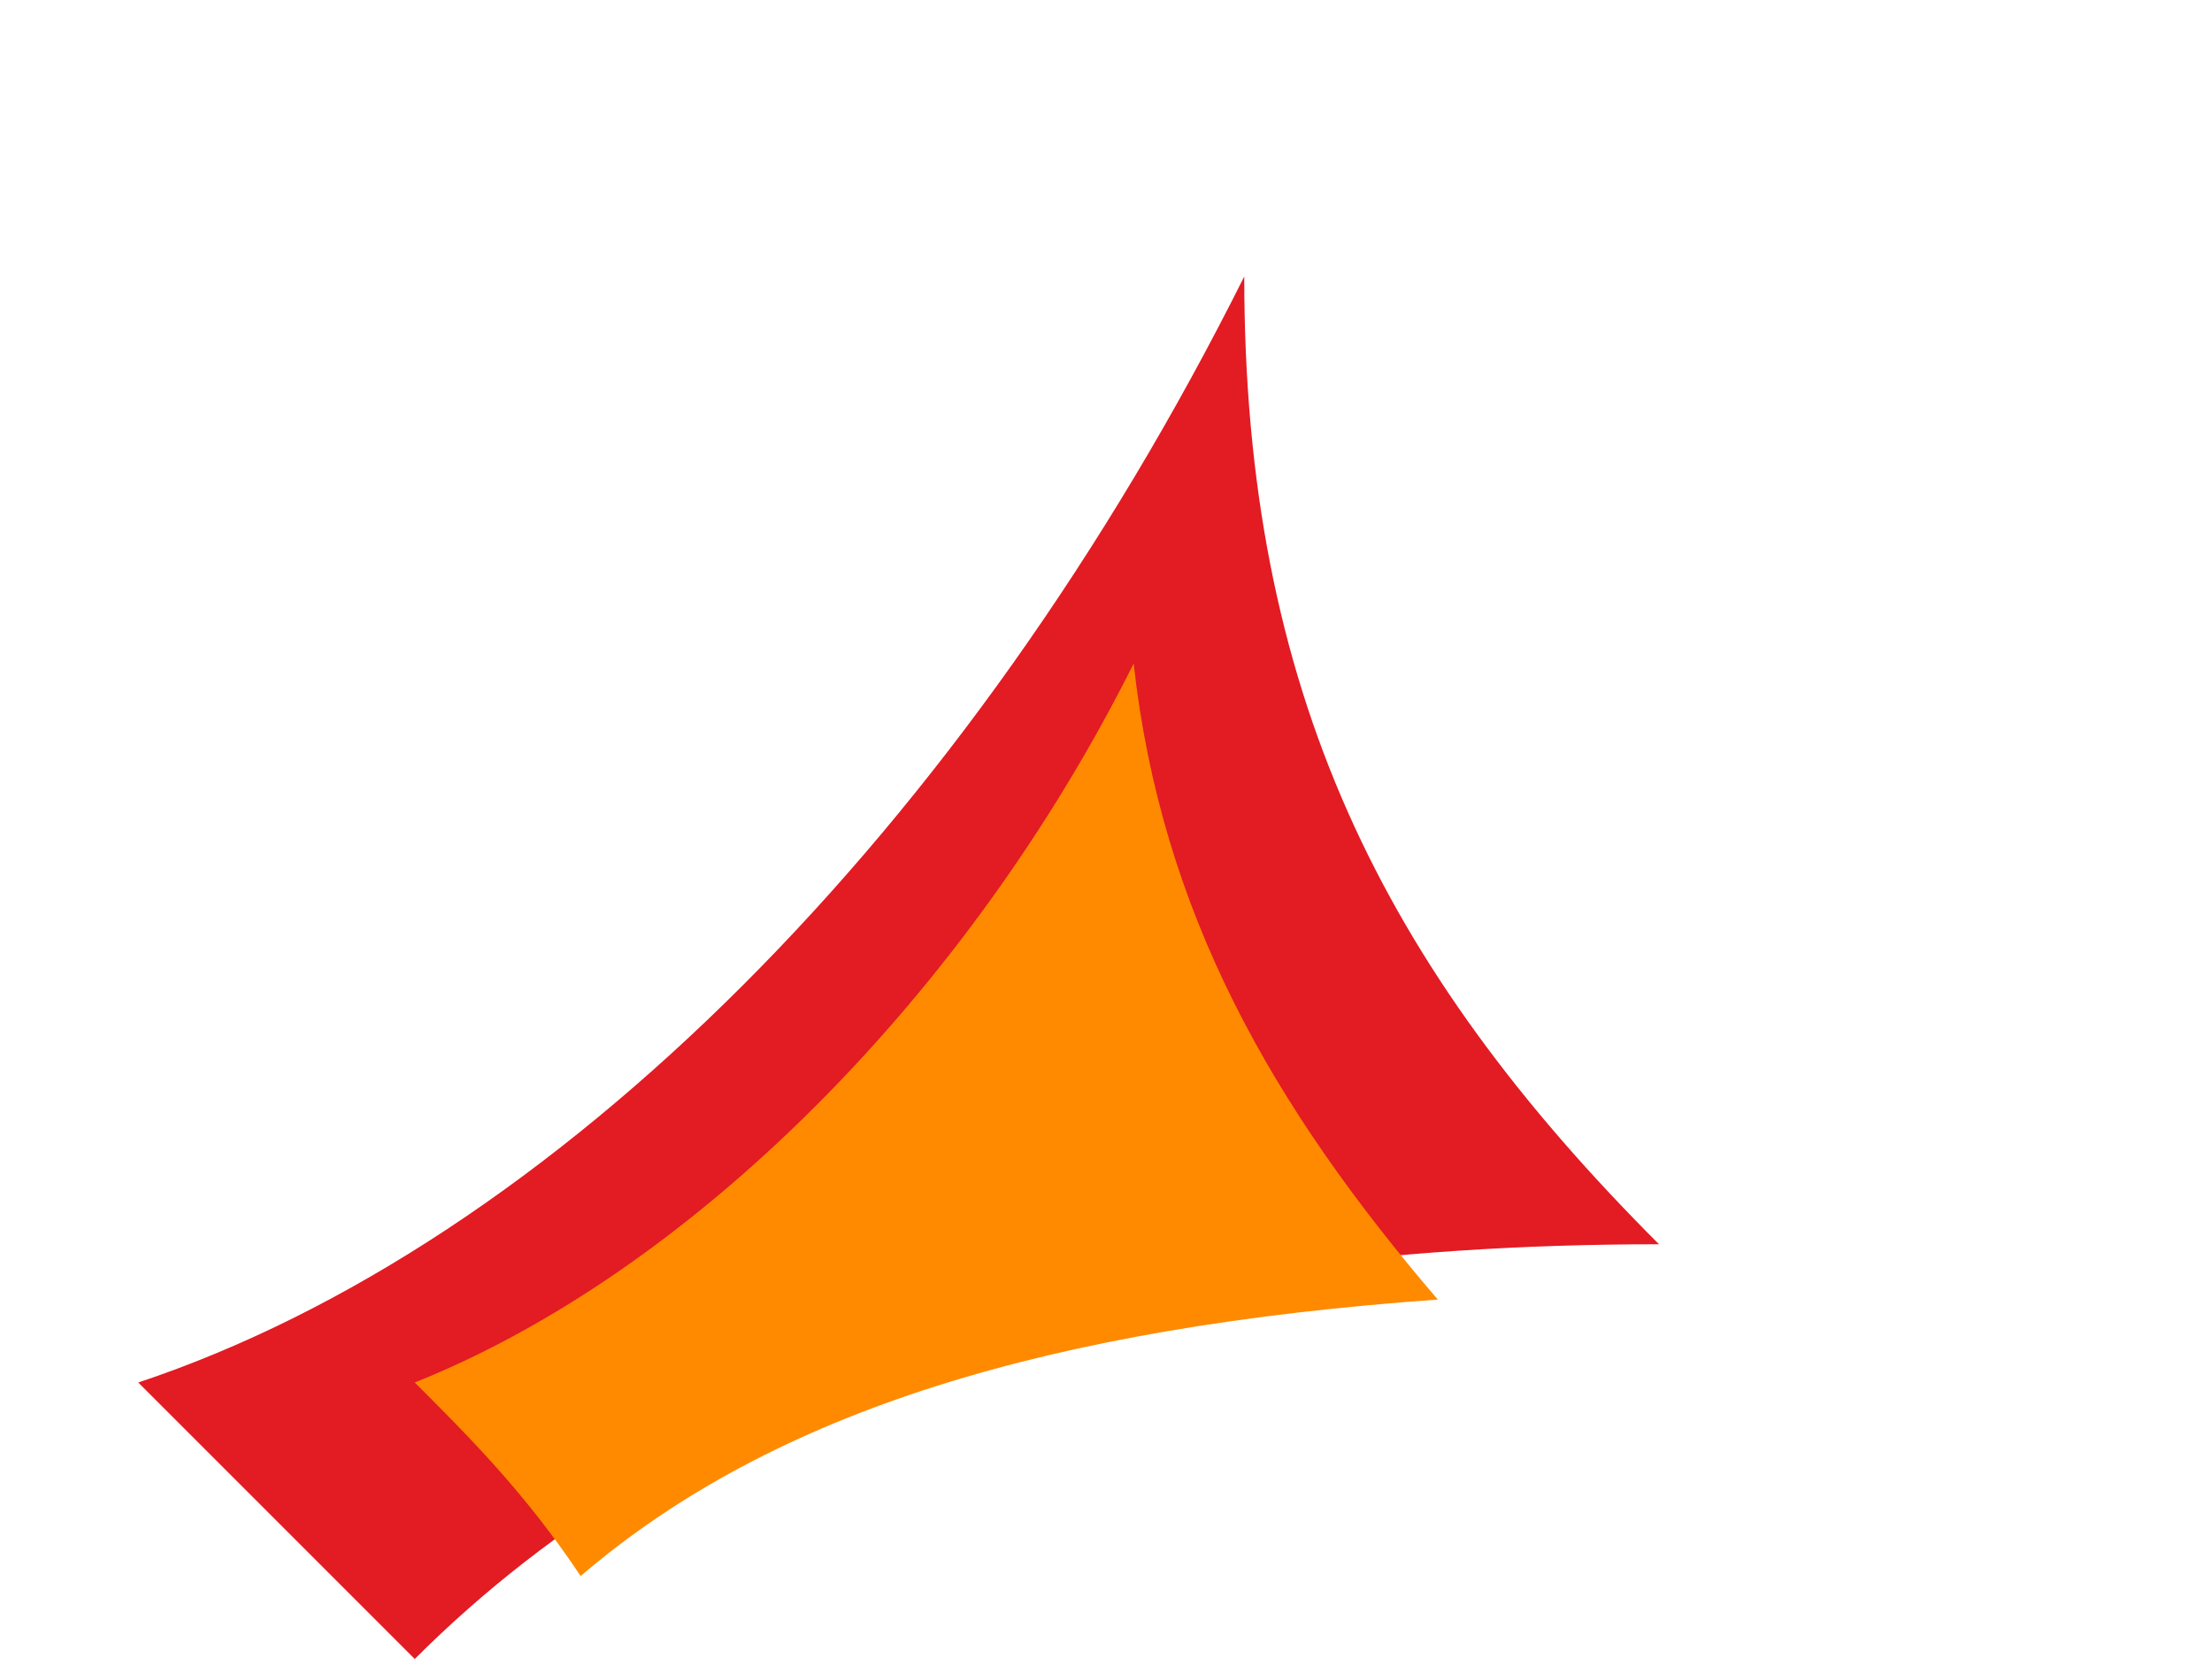
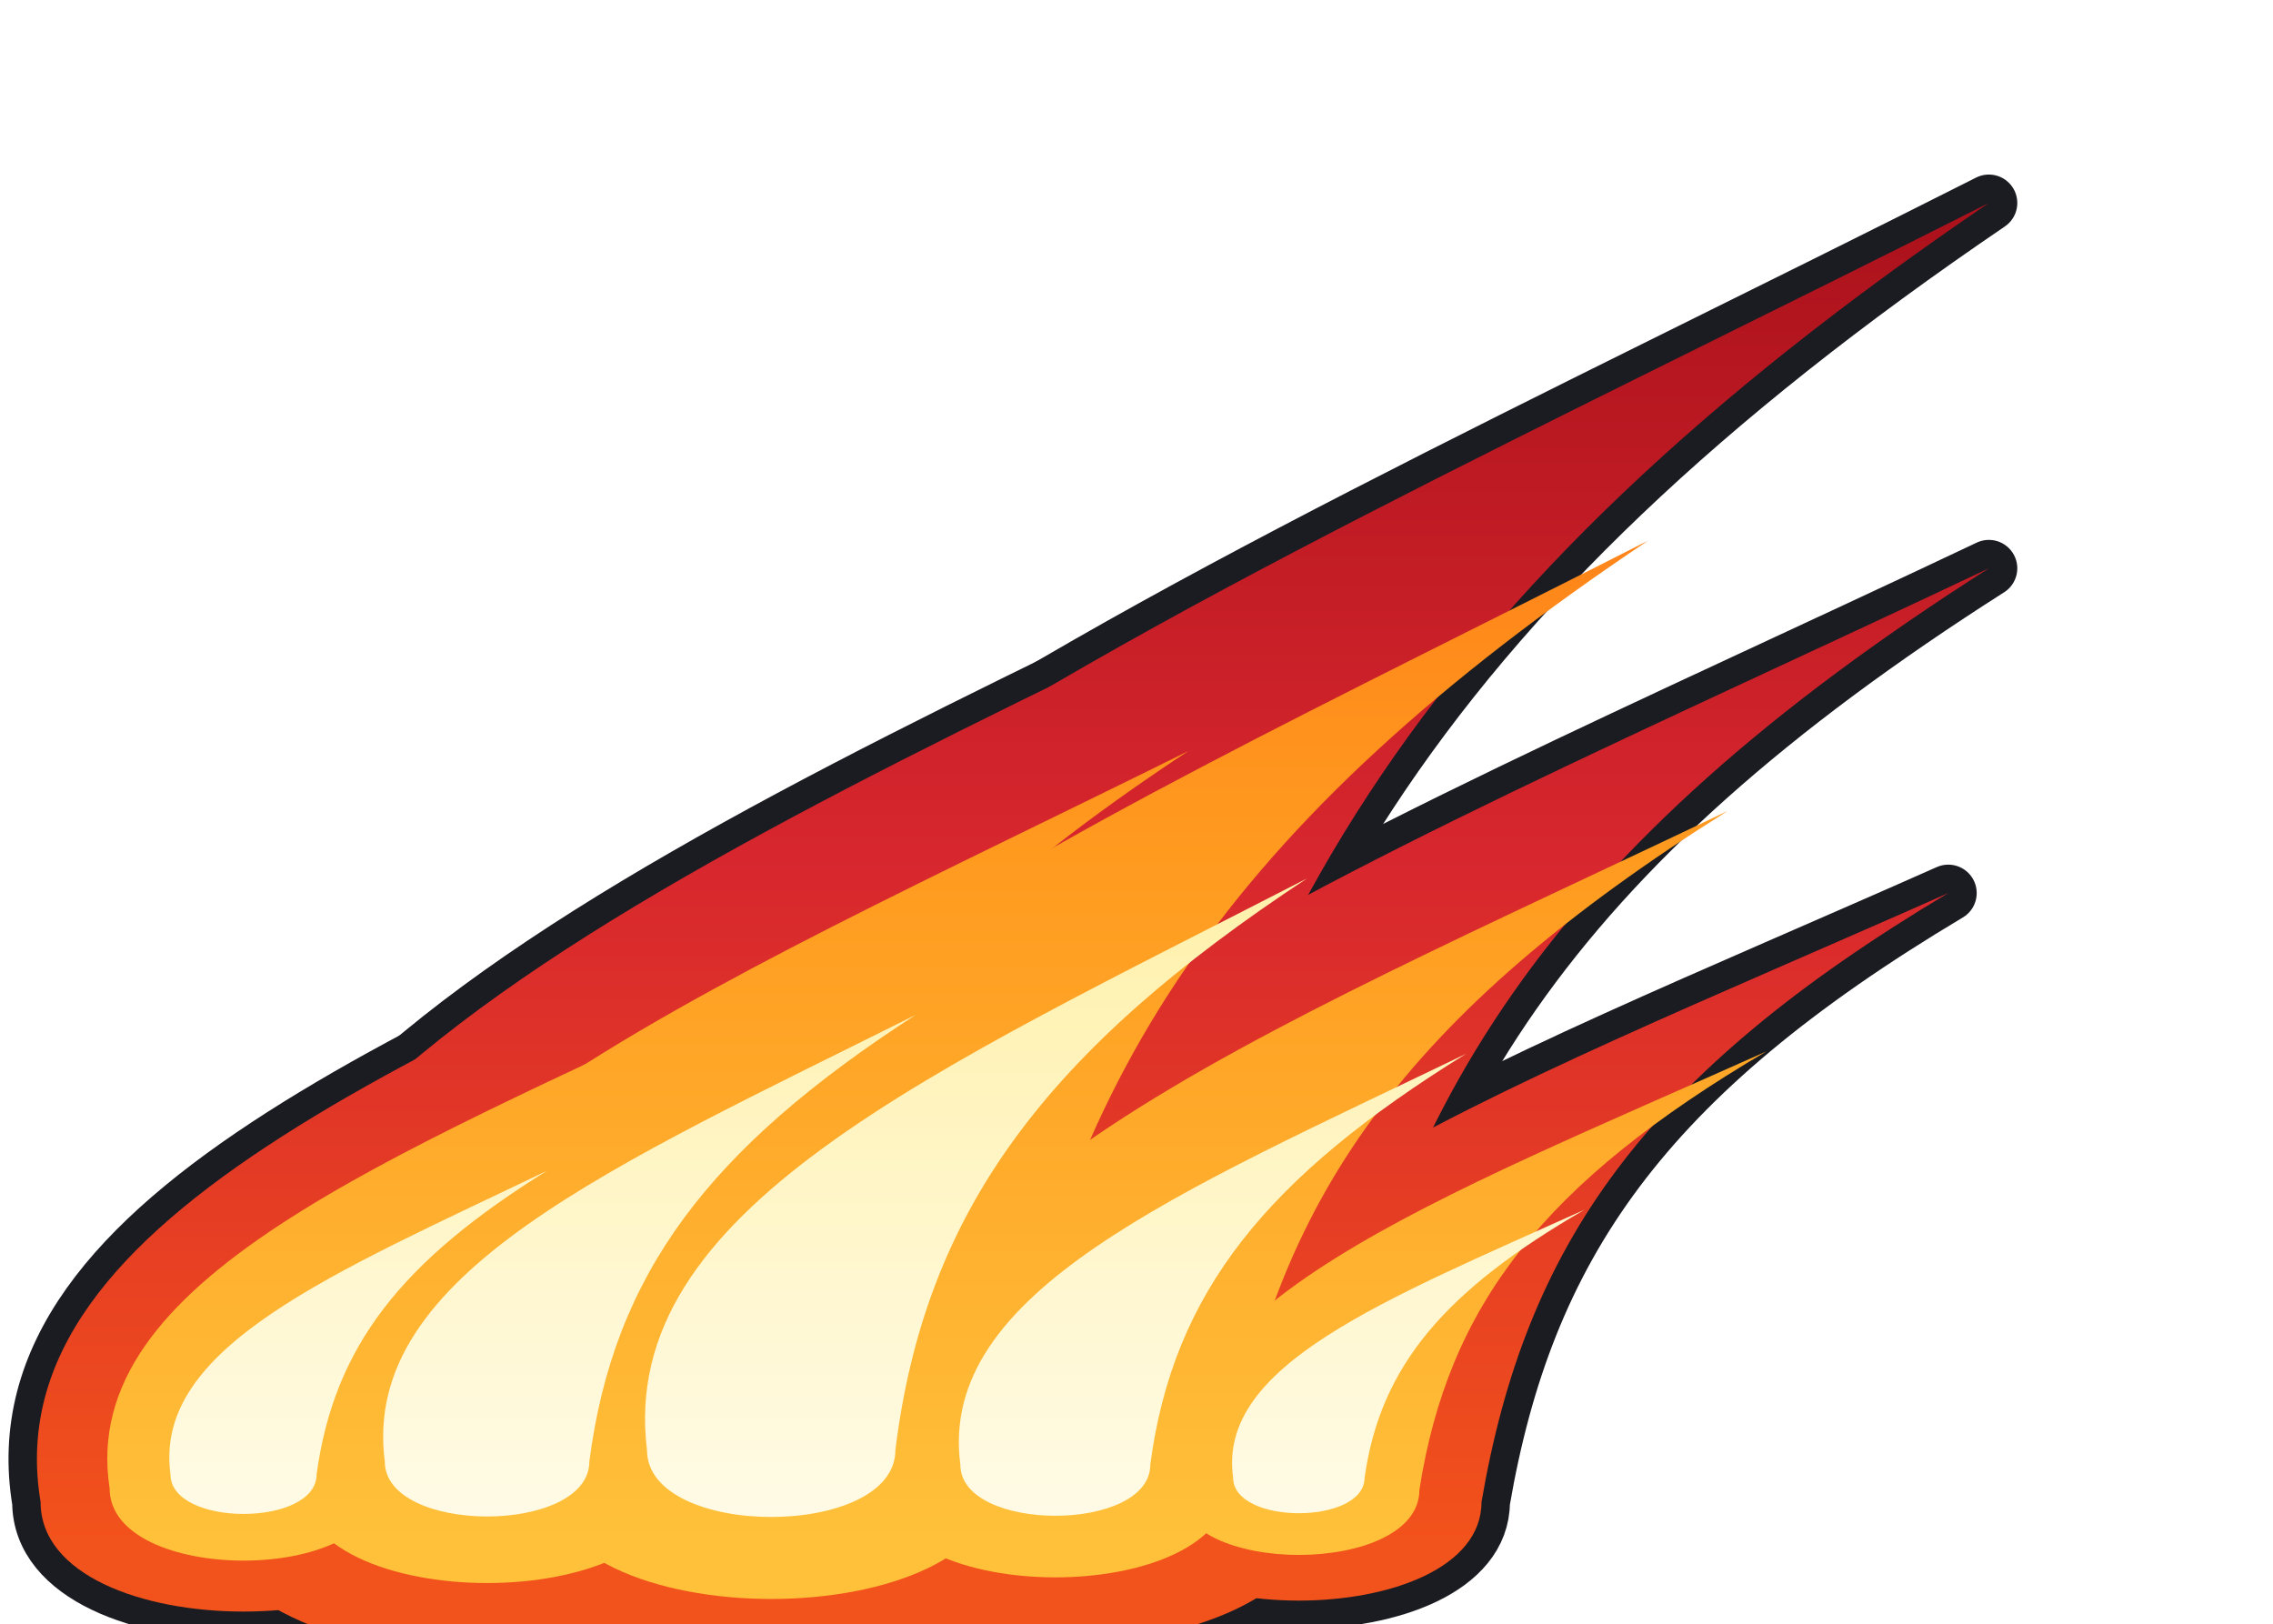
- <svg xmlns="http://www.w3.org/2000/svg" viewBox="0 0 160 120" fill="none">
-   <path fill="#E31B23" d="M10 100c30-10 60-40 80-80 0 30 10 50 30 70-40 0-70 10-90 30-8-8-14-14-20-20z" />
-   <path fill="#FF8A00" d="M30 100c20-8 40-28 52-52 2 18 10 32 22 46-28 2-48 8-62 20-4-6-8-10-12-14z" />
+ <svg xmlns="http://www.w3.org/2000/svg" width="560" height="400" viewBox="0 0 560 400">
+   <defs>
+     <linearGradient id="fo" x1="0" y1="40" x2="0" y2="380" gradientUnits="userSpaceOnUse">
+       <stop offset="0%" stop-color="#a8101a" />
+       <stop offset="50%" stop-color="#d7262e" />
+       <stop offset="100%" stop-color="#f2521b" />
+     </linearGradient>
+     <linearGradient id="fm" x1="0" y1="40" x2="0" y2="380" gradientUnits="userSpaceOnUse">
+       <stop offset="0%" stop-color="#ff6a13" />
+       <stop offset="50%" stop-color="#ff9a1f" />
+       <stop offset="100%" stop-color="#ffc13a" />
+     </linearGradient>
+     <linearGradient id="fc" x1="0" y1="40" x2="0" y2="380" gradientUnits="userSpaceOnUse">
+       <stop offset="0%" stop-color="#ffd84d" />
+       <stop offset="50%" stop-color="#fff0a8" />
+       <stop offset="100%" stop-color="#fffbe8" />
+     </linearGradient>
+   </defs>
+   <g fill="#1a1c22" stroke="#1a1c22" stroke-width="14" stroke-linejoin="round" stroke-linecap="round">
+     <path d="M10 370C-2 298.6 107.5 257.8 230 200C150.5 251 122 298.6 110 370C110 406 10 406 10 370Z" />
+     <path d="M50 370C33.2 265 187.2 205 360 120C247.6 195 206.8 265 190 370C190 420.4 50 420.4 50 370Z" />
+     <path d="M105 370C84.6 235.6 274.6 158.8 490 50C348.8 146 295.4 235.6 275 370C275 431.2 105 431.2 105 370Z" />
+     <path d="M195 370C179.4 273.4 324.9 218.2 490 140C381.7 209 340.6 273.4 325 370C325 416.8 195 416.8 195 370Z" />
+     <path d="M275 370C264.2 307 365.2 271 480 220C404.6 265 375.8 307 365 370C365 402.4 275 402.4 275 370Z" />
+   </g>
+   <g fill="url(#fo)">
+     <path d="M10 370C-2 298.6 107.5 257.8 230 200C150.5 251 122 298.6 110 370C110 406 10 406 10 370Z" />
+     <path d="M50 370C33.2 265 187.2 205 360 120C247.6 195 206.8 265 190 370C190 420.4 50 420.4 50 370Z" />
+     <path d="M105 370C84.6 235.6 274.6 158.8 490 50C348.8 146 295.4 235.6 275 370C275 431.2 105 431.2 105 370Z" />
+     <path d="M195 370C179.4 273.4 324.9 218.2 490 140C381.7 209 340.6 273.4 325 370C325 416.8 195 416.8 195 370Z" />
+     <path d="M275 370C264.2 307 365.2 271 480 220C404.6 265 375.8 307 365 370C365 402.4 275 402.4 275 370Z" />
+   </g>
+   <g fill="url(#fm)">
+     <path d="M27 366.6C19.1 315.2 94.9 285.8 182.4 244.2C124.3 280.9 100.9 315.2 93 366.6C93 390.4 27 390.4 27 366.6Z" />
+     <path d="M73.8 365C62.7 289.4 169.4 246.2 292.8 185C210.7 239 177.3 289.4 166.2 365C166.2 398.3 73.8 398.3 73.8 365Z" />
+     <path d="M133.9 363.6C120.4 266.8 252.1 211.5 406 133.2C302.9 202.3 259.6 266.8 246.1 363.6C246.1 404 133.9 404 133.9 363.6Z" />
+     <path d="M217.1 365.4C206.8 295.8 307.7 256.1 425.6 199.8C346.5 249.5 313.2 295.8 302.9 365.4C302.9 396.3 217.1 396.3 217.1 365.4Z" />
+     <path d="M290.3 367C283.2 321.6 353.2 295.7 435.2 259C380.2 291.4 356.8 321.6 349.7 367C349.7 388.4 290.3 388.4 290.3 367Z" />
+   </g>
+   <g fill="url(#fc)">
+     <path d="M42 363.2C37.7 331.8 81.9 313.8 134.8 288.4C98.7 310.8 82.3 331.8 78 363.2C78 376.2 42 376.2 42 363.2Z" />
+     <path d="M94.8 360C88.8 313.8 150.9 287.4 225.6 250C174.6 283 151.2 313.8 145.2 360C145.2 378.1 94.8 378.1 94.8 360Z" />
+     <path d="M159.4 357.2C152.1 298.1 228.9 264.3 322 216.4C258 258.6 227.9 298.1 220.6 357.2C220.6 379.2 159.4 379.2 159.4 357.2Z" />
+     <path d="M236.6 360.8C231 318.3 289.8 294 361.2 259.6C312.1 290 289 318.3 283.4 360.8C283.4 377.6 236.6 377.6 236.6 360.8Z" />
+     <path d="M303.8 364C299.9 336.3 340.8 320.4 390.4 298C356.2 317.8 340.1 336.3 336.2 364C336.2 375.7 303.8 375.7 303.8 364Z" />
+   </g>
</svg>
